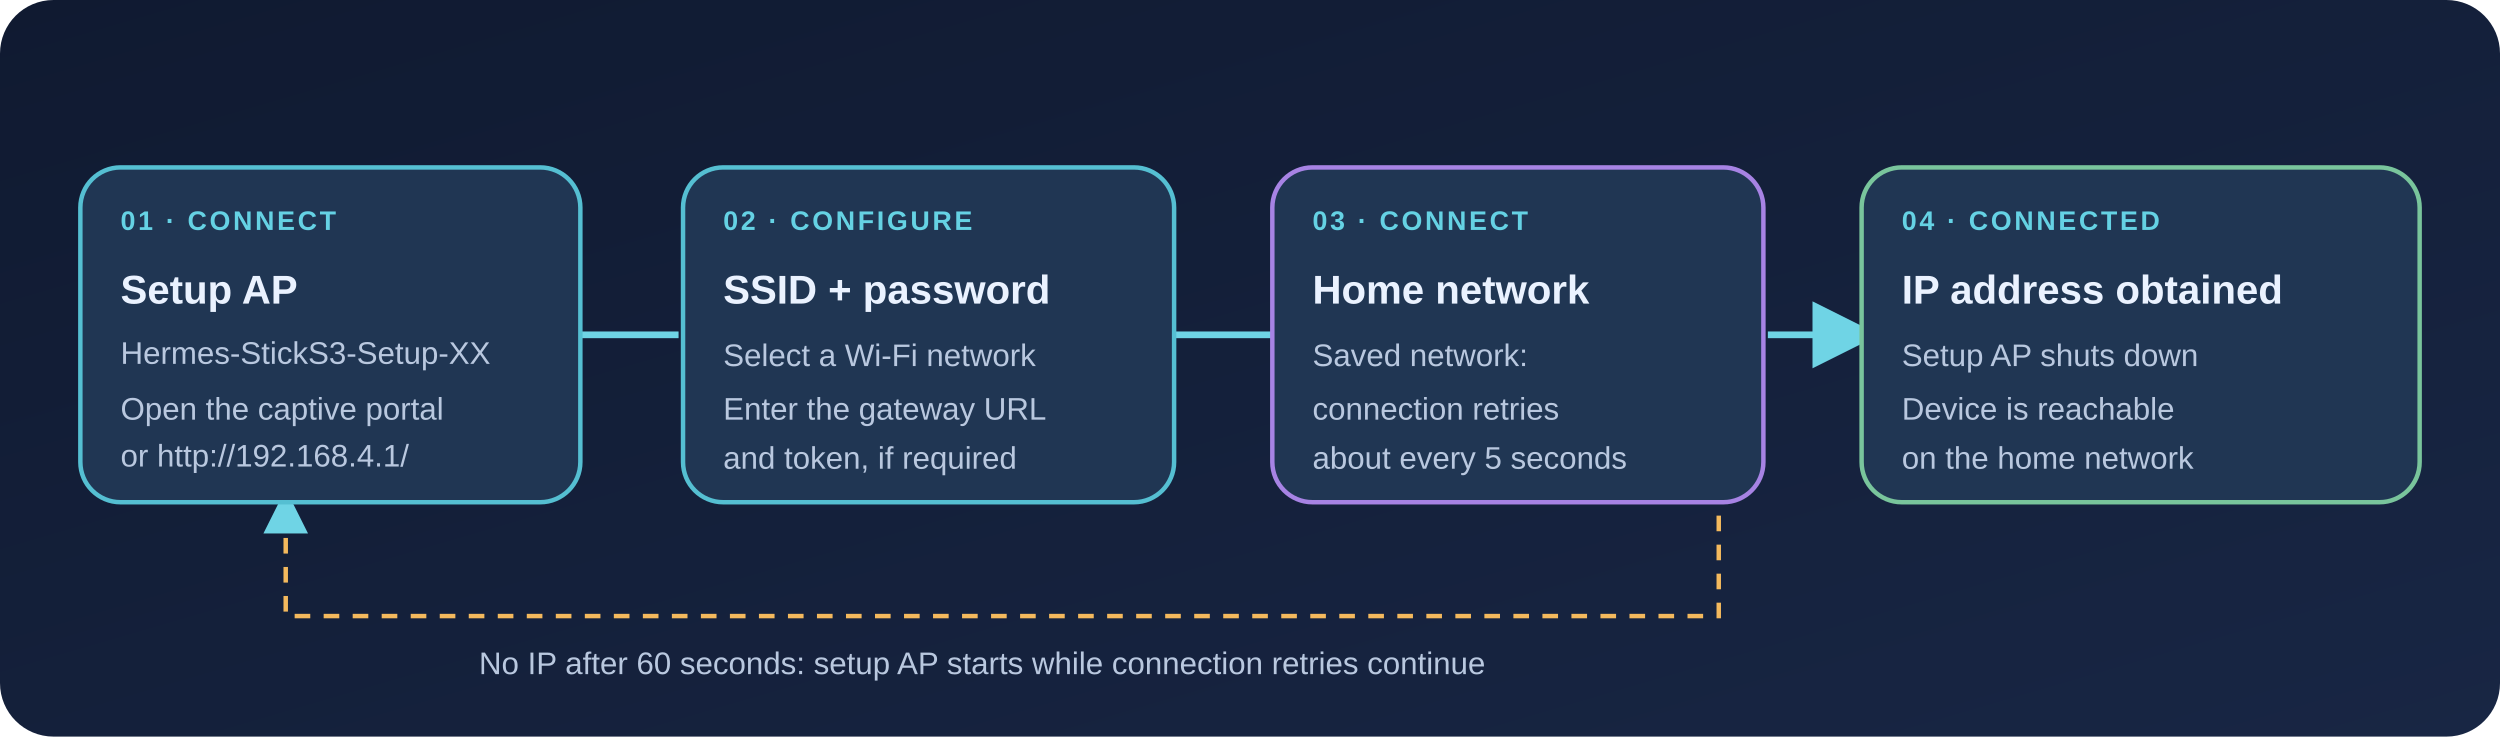
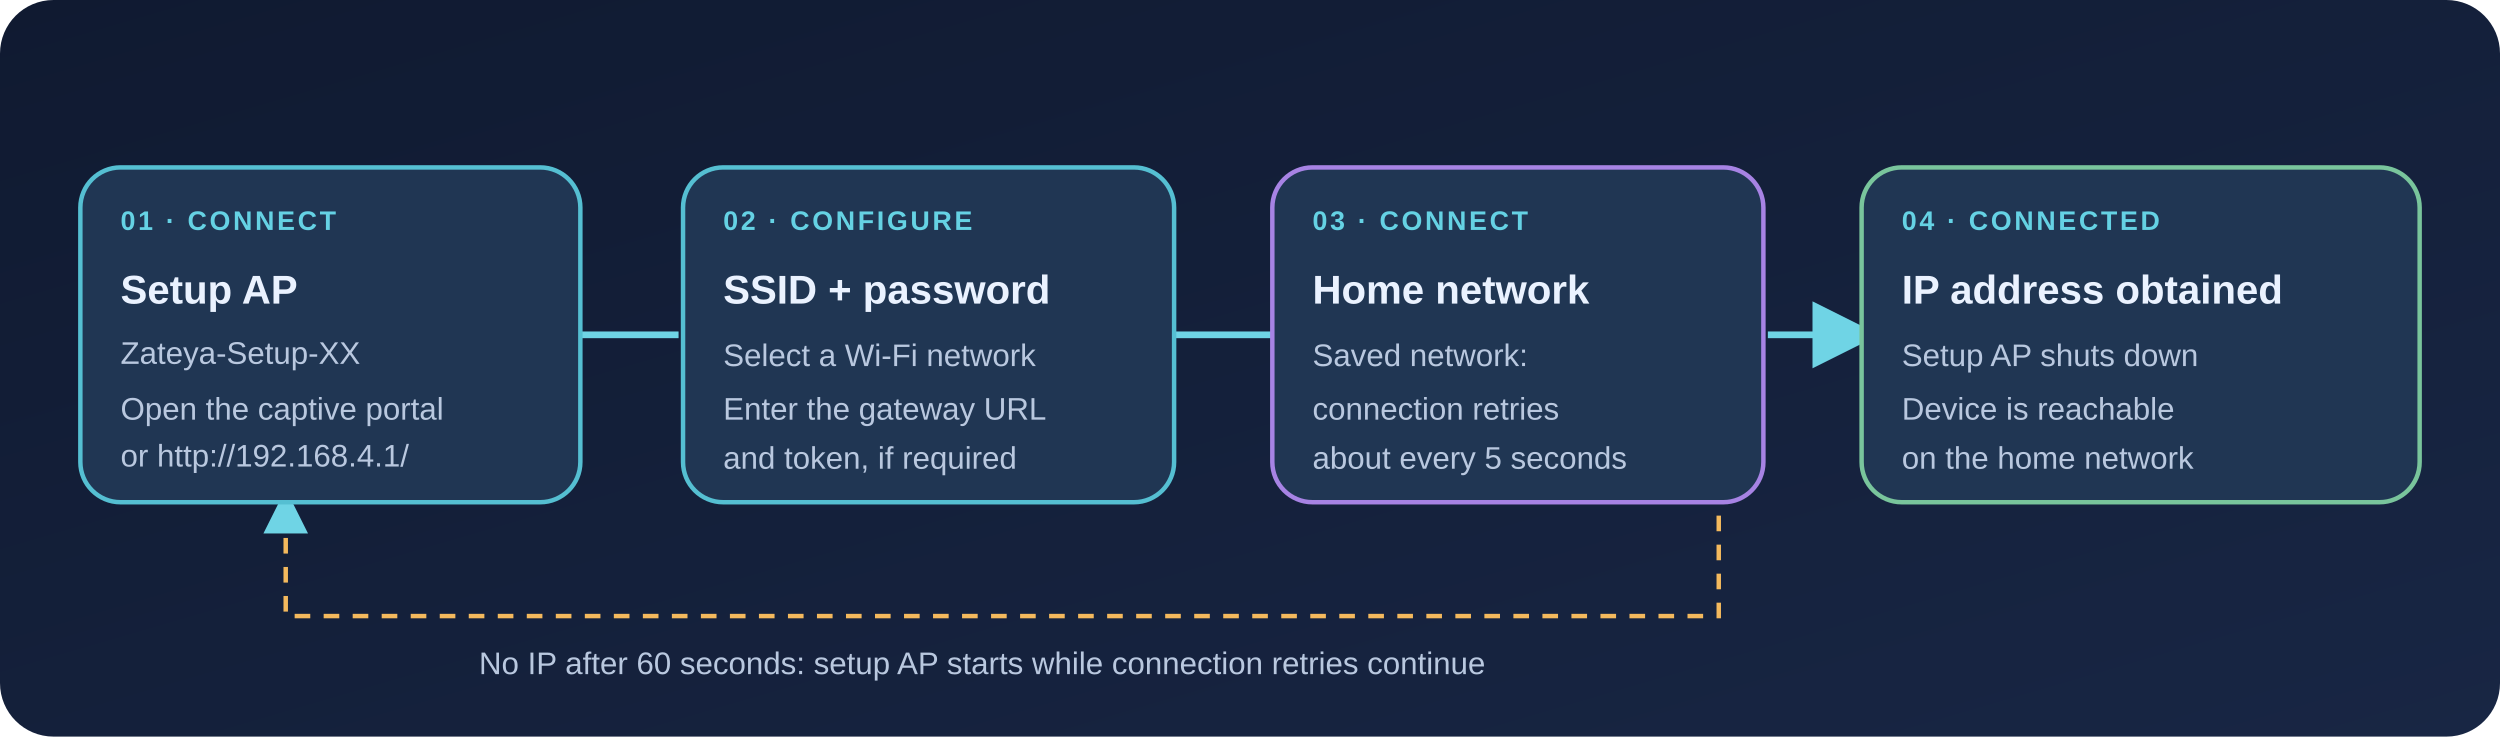
<svg xmlns="http://www.w3.org/2000/svg" viewBox="0 0 1120 330" role="img" aria-labelledby="title desc">
  <defs>
    <linearGradient id="bg" x1="0" y1="0" x2="1" y2="1">
      <stop stop-color="#101a31" />
      <stop offset="1" stop-color="#182644" />
    </linearGradient>
    <marker id="arr" markerWidth="10" markerHeight="10" refX="8" refY="5" orient="auto">
      <path d="M0 0 10 5 0 10z" fill="#6fd4e5" />
    </marker>
    <style>text{font-family:Montserrat,Arial,sans-serif;fill:#eaf2ff}.h{font-size:18px;font-weight:700}.p{font-size:14px;fill:#b9c8df}.n{font-size:12px;font-weight:700;letter-spacing:.1em;fill:#65d2e4}</style>
  </defs>
  <rect width="1120" height="330" rx="24" fill="url(#bg)" />
  <path d="M260 150h44m222 0h44m222 0h44" fill="none" stroke="#6fd4e5" stroke-width="3" marker-end="url(#arr)" />
  <path d="M770 218v58H128v-53" fill="none" stroke="#f4b95d" stroke-width="2" stroke-dasharray="7 6" marker-end="url(#arr)" />
  <text x="440" y="302" text-anchor="middle" class="p">No IP after 60 seconds: setup AP starts while connection retries continue</text>
  <g transform="translate(36 75)">
    <rect width="224" height="150" rx="18" fill="#203653" stroke="#55bfd2" stroke-width="2" />
    <text x="18" y="28" class="n">01 · CONNECT</text>
    <text x="18" y="61" class="h">Setup AP</text>
-     <text x="18" y="88" class="p">Hermes-StickS3-Setup-XX</text>
+     <text x="18" y="88" class="p">Zateya-Setup-XX</text>
    <text x="18" y="113" class="p">Open the captive portal</text>
    <text x="18" y="134" class="p">or http://192.168.4.1/</text>
  </g>
  <g transform="translate(306 75)">
    <rect width="220" height="150" rx="18" fill="#203653" stroke="#55bfd2" stroke-width="2" />
    <text x="18" y="28" class="n">02 · CONFIGURE</text>
    <text x="18" y="61" class="h">SSID + password</text>
    <text x="18" y="89" class="p">Select a Wi-Fi network</text>
    <text x="18" y="113" class="p">Enter the gateway URL</text>
    <text x="18" y="135" class="p">and token, if required</text>
  </g>
  <g transform="translate(570 75)">
    <rect width="220" height="150" rx="18" fill="#203653" stroke="#a783e4" stroke-width="2" />
    <text x="18" y="28" class="n">03 · CONNECT</text>
    <text x="18" y="61" class="h">Home network</text>
    <text x="18" y="89" class="p">Saved network:</text>
    <text x="18" y="113" class="p">connection retries</text>
    <text x="18" y="135" class="p">about every 5 seconds</text>
  </g>
  <g transform="translate(834 75)">
    <rect width="250" height="150" rx="18" fill="#203653" stroke="#79c59c" stroke-width="2" />
    <text x="18" y="28" class="n">04 · CONNECTED</text>
    <text x="18" y="61" class="h">IP address obtained</text>
    <text x="18" y="89" class="p">Setup AP shuts down</text>
    <text x="18" y="113" class="p">Device is reachable</text>
    <text x="18" y="135" class="p">on the home network</text>
  </g>
</svg>
